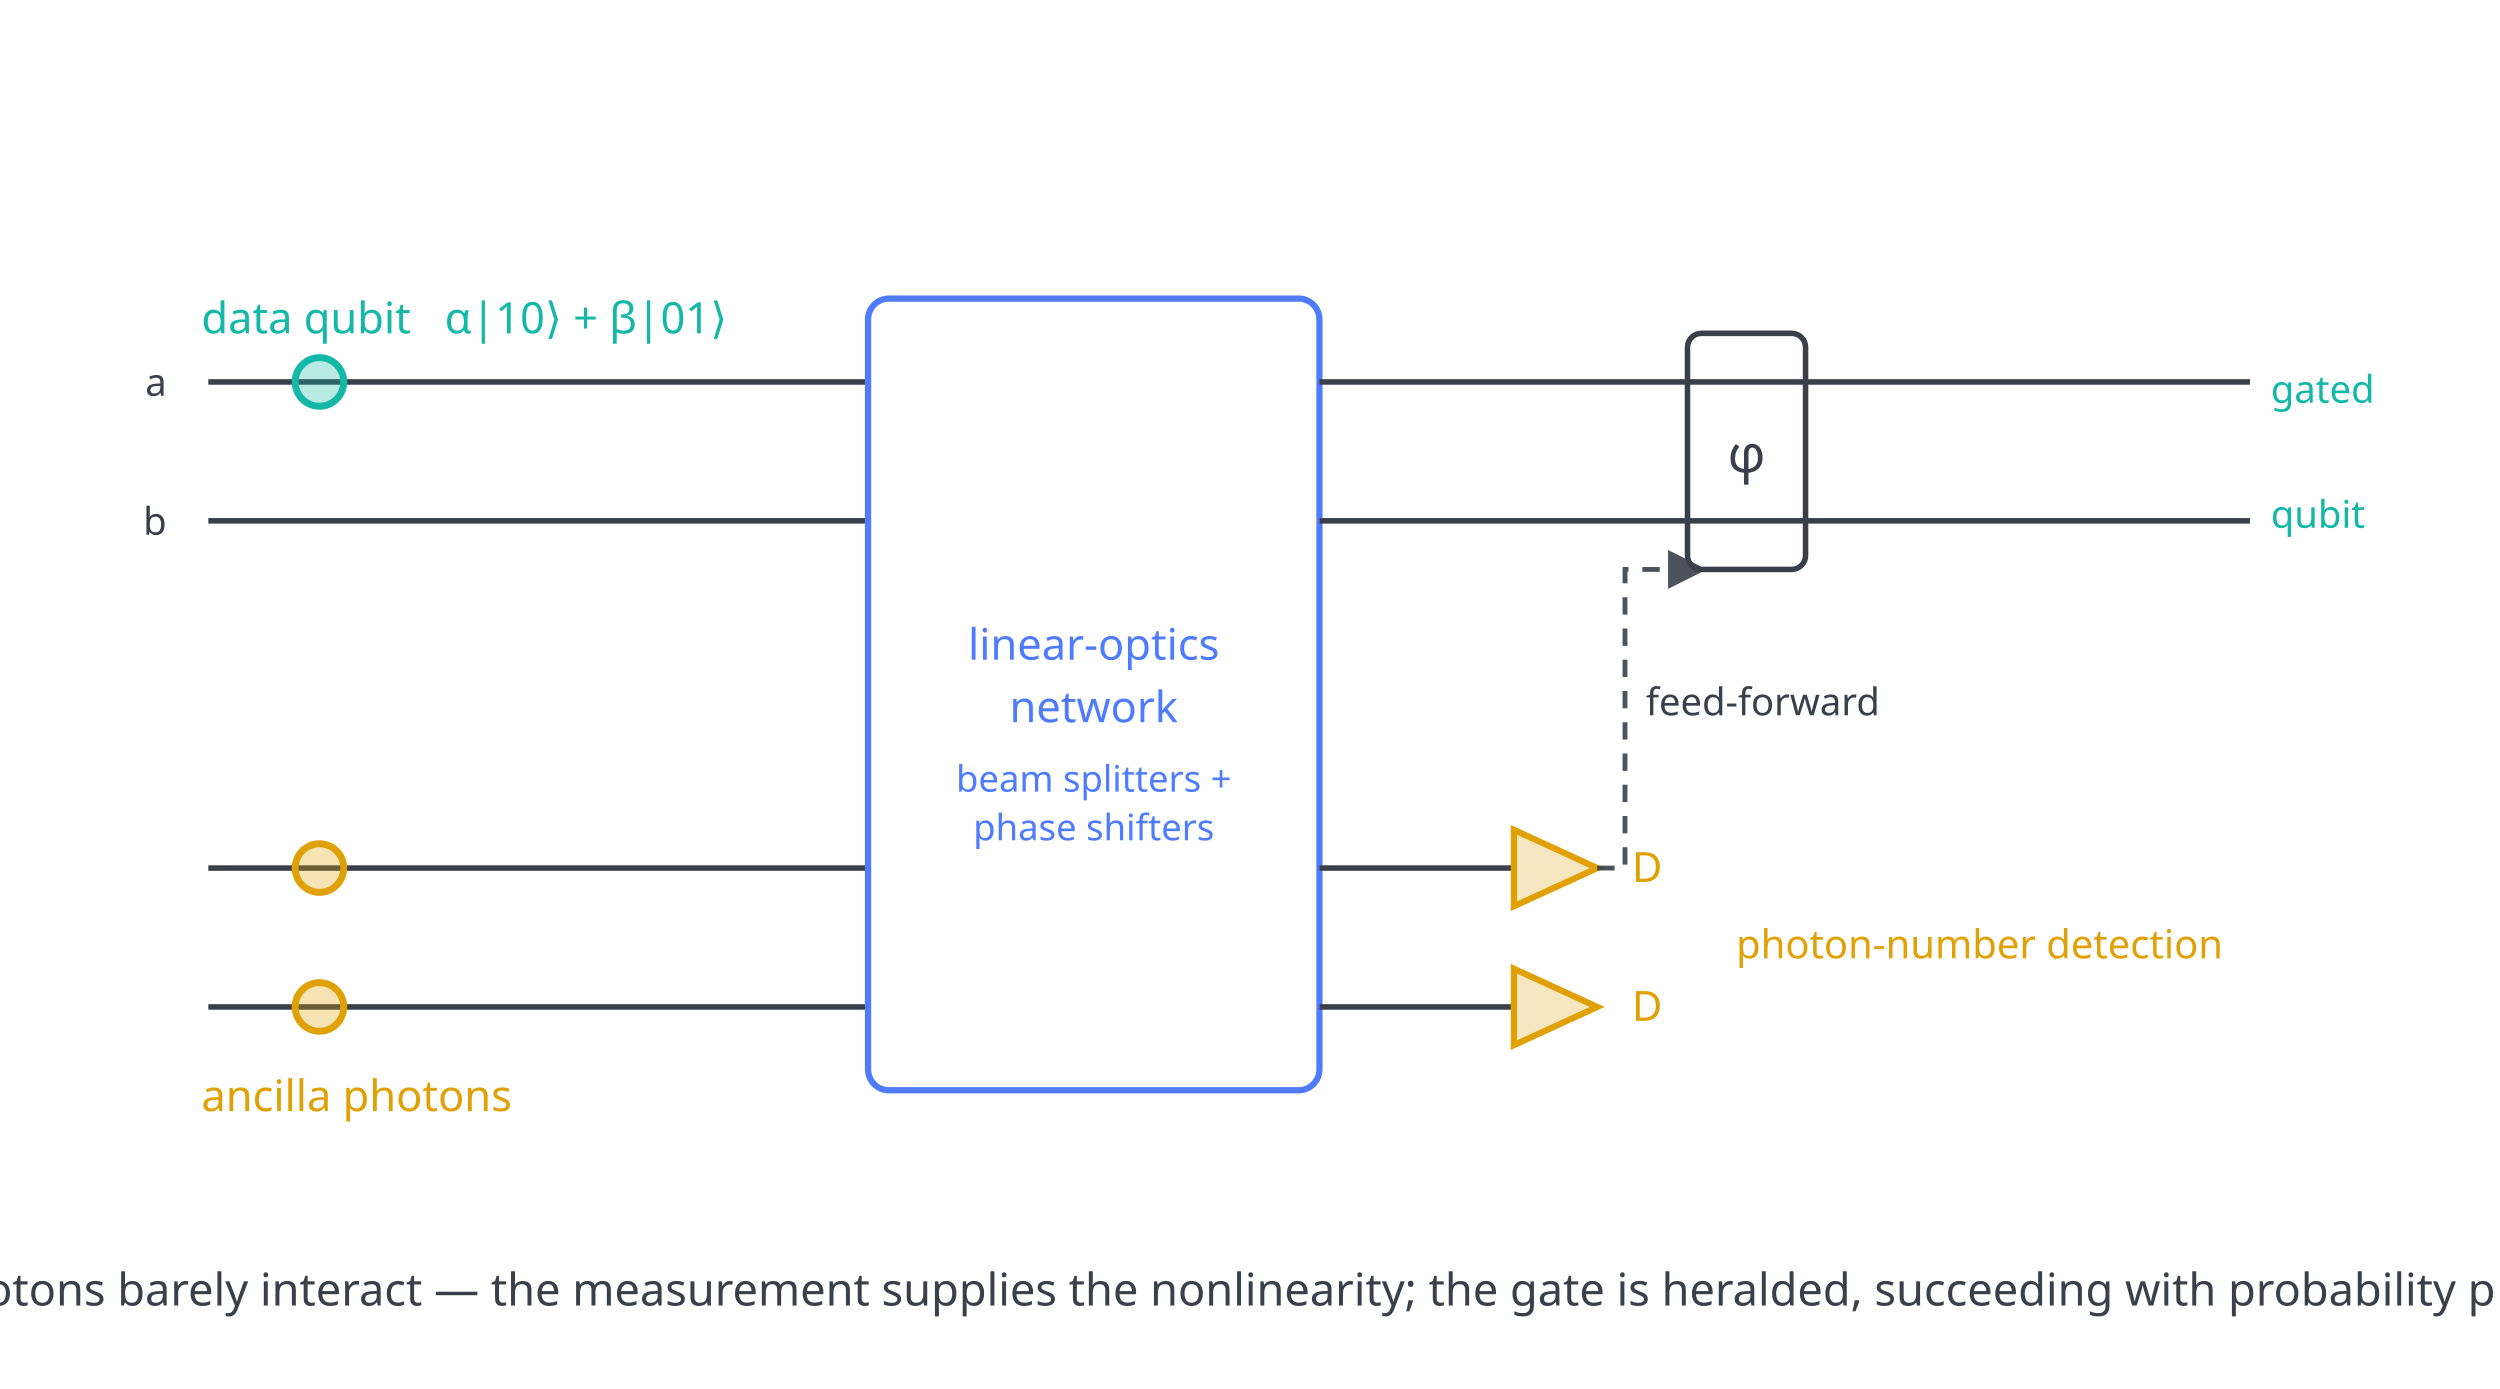
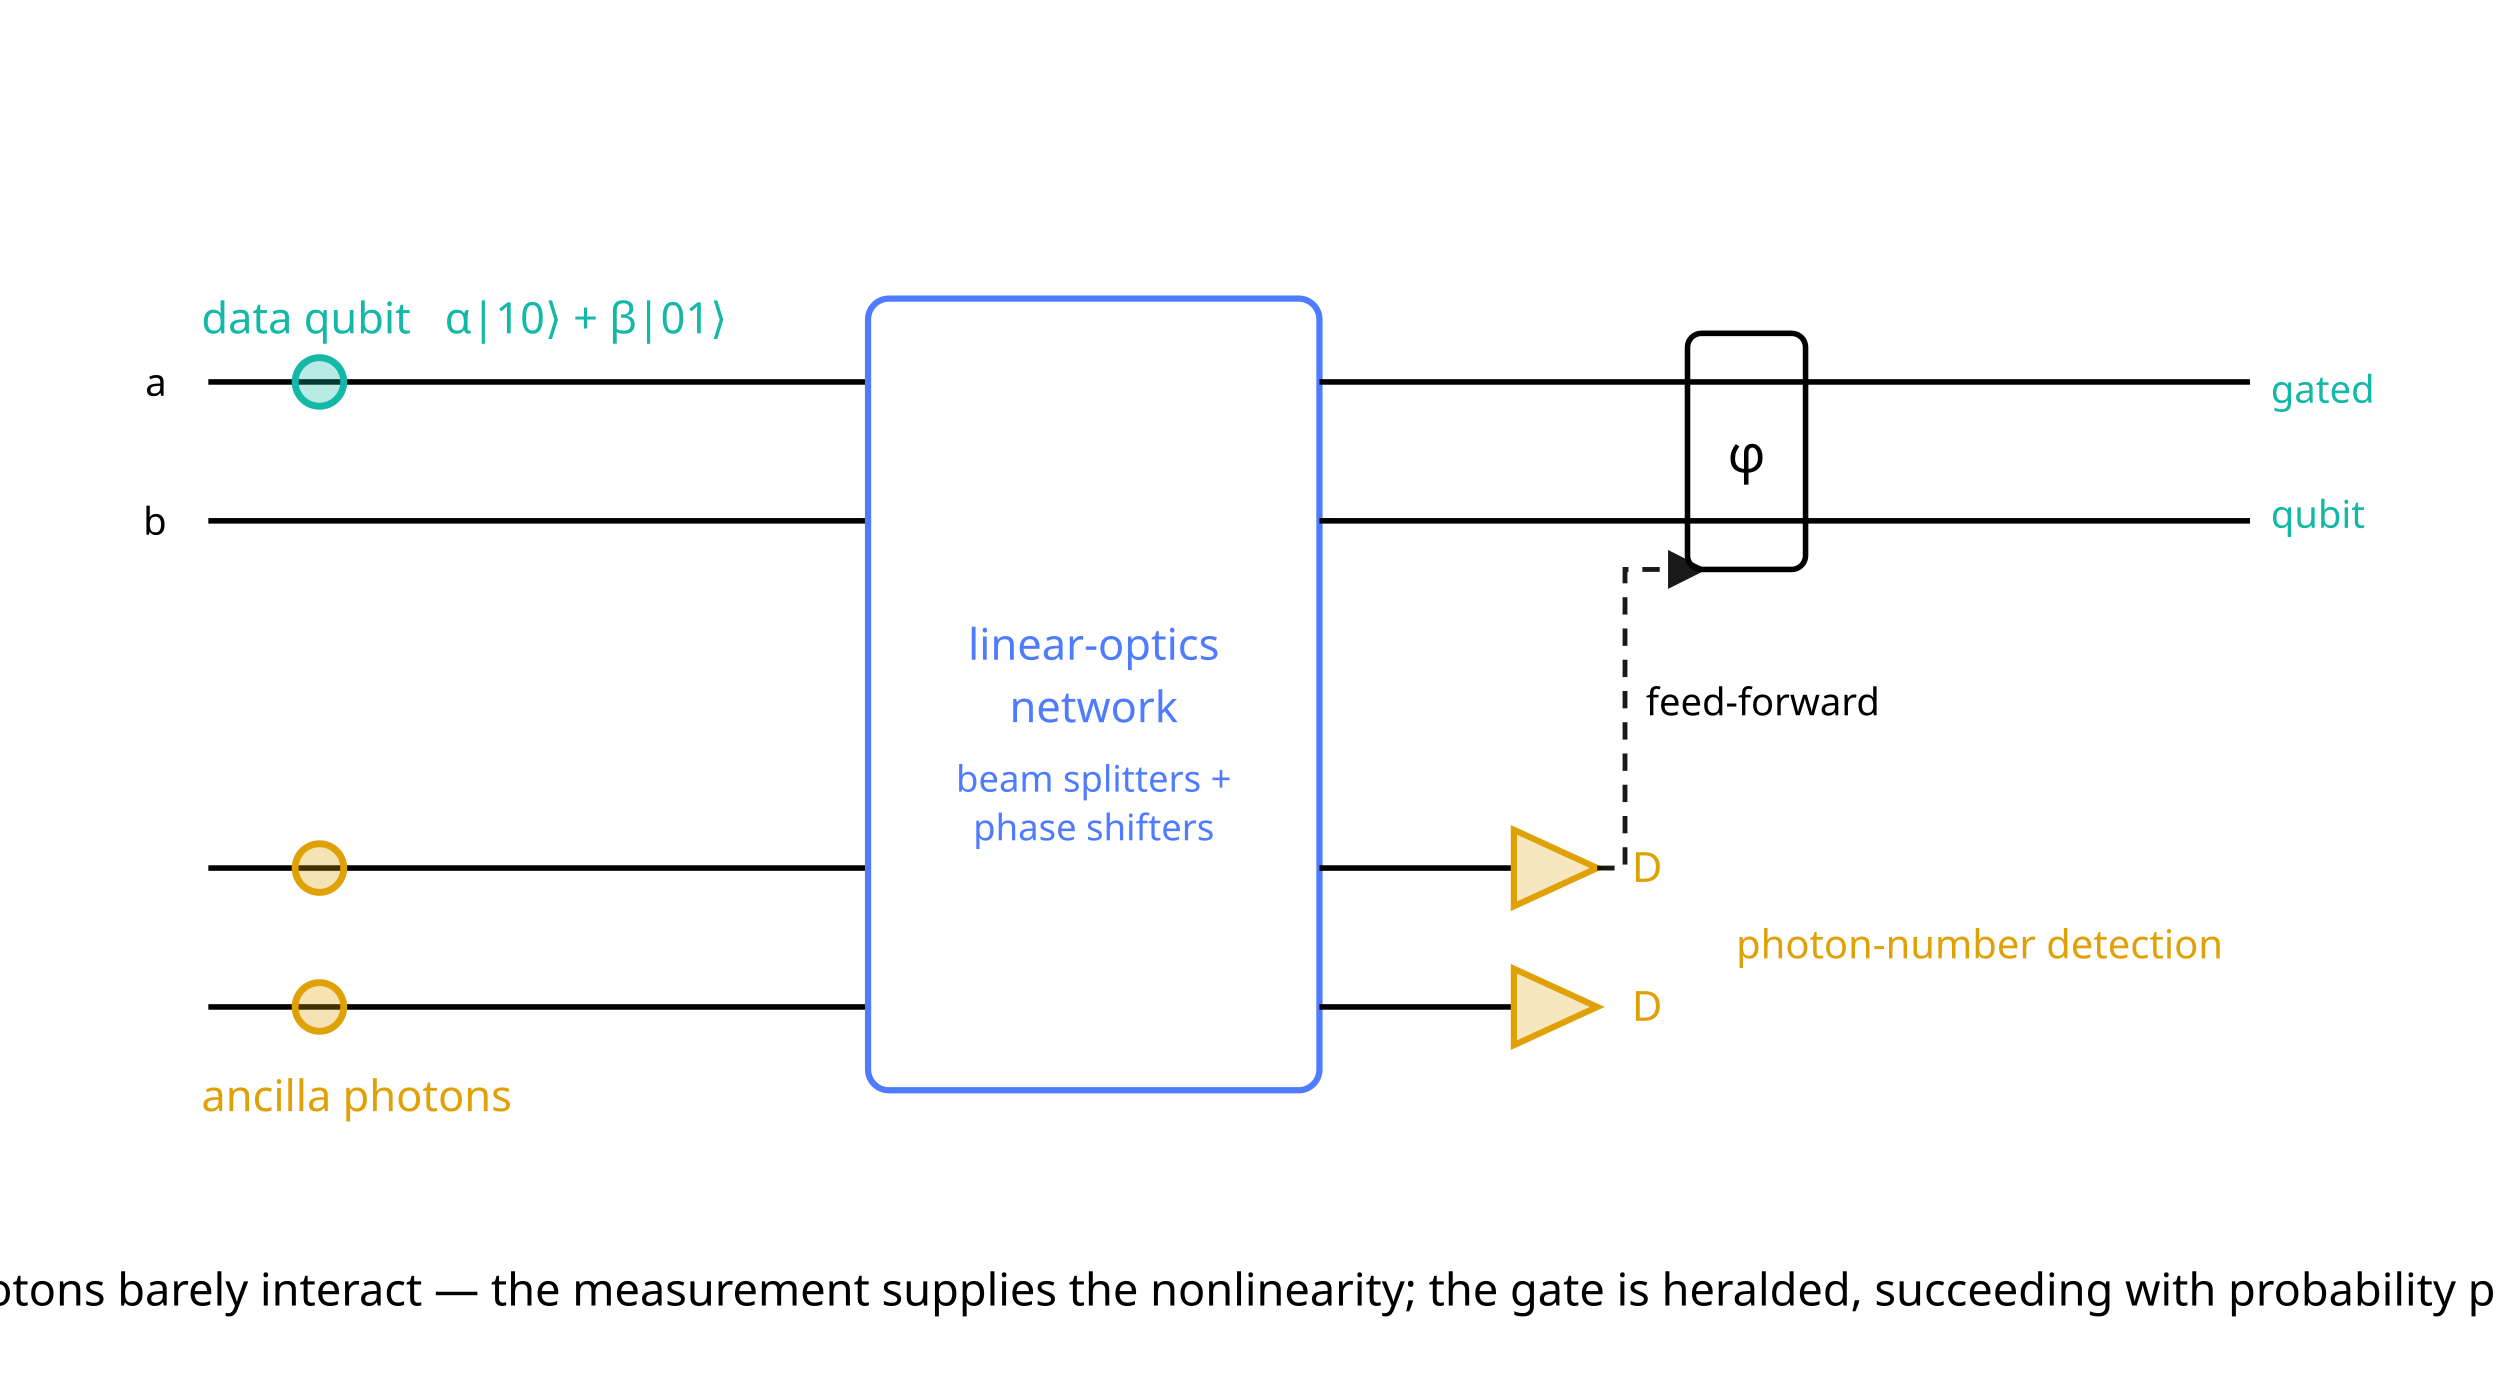
<svg xmlns="http://www.w3.org/2000/svg" viewBox="0 0 720 400" role="img" aria-label="A measurement-induced two-qubit gate on dual-rail photonic qubits. A data qubit on two rails and a pair of ancilla photons enter a linear-optics network of beam splitters and phase shifters. Two ancilla output modes go to photon-number detectors; their clicks feed forward classically to a phase-shift correction on the data output rails. The gate is heralded and succeeds only with probability less than one." style="width:100%; height:auto; font-family:sans-serif;">
  <defs>
    <marker id="p1a" markerWidth="8" markerHeight="8" refX="4" refY="4" orient="auto">
-       <path d="M0 0 L8 4 L0 8 Z" fill="#3b3f4a" />
+       <path d="M0 0 L8 4 L0 8 Z" fill="currentColor" />
    </marker>
  </defs>
-   <line x1="60" y1="110" x2="250" y2="110" stroke="#3b3f4a" stroke-width="1.6" />
-   <line x1="60" y1="150" x2="250" y2="150" stroke="#3b3f4a" stroke-width="1.6" />
+   <line x1="60" y1="110" x2="250" y2="110" stroke="currentColor" stroke-width="1.6" />
+   <line x1="60" y1="150" x2="250" y2="150" stroke="currentColor" stroke-width="1.6" />
  <circle cx="92" cy="110" r="7" fill="#14b8a6" fill-opacity="0.30" stroke="#14b8a6" stroke-width="2" />
  <text x="58" y="96" fill="#14b8a6" font-size="12.5">data qubit   α|10⟩ + β|01⟩</text>
-   <text x="48" y="114" fill="#3b3f4a" font-size="11" text-anchor="end">a</text>
-   <text x="48" y="154" fill="#3b3f4a" font-size="11" text-anchor="end">b</text>
-   <line x1="60" y1="250" x2="250" y2="250" stroke="#3b3f4a" stroke-width="1.6" />
-   <line x1="60" y1="290" x2="250" y2="290" stroke="#3b3f4a" stroke-width="1.6" />
+   <text x="48" y="114" fill="currentColor" font-size="11" text-anchor="end">a</text>
+   <text x="48" y="154" fill="currentColor" font-size="11" text-anchor="end">b</text>
+   <line x1="60" y1="250" x2="250" y2="250" stroke="currentColor" stroke-width="1.6" />
+   <line x1="60" y1="290" x2="250" y2="290" stroke="currentColor" stroke-width="1.6" />
  <circle cx="92" cy="250" r="7" fill="#e0a106" fill-opacity="0.30" stroke="#e0a106" stroke-width="2" />
  <circle cx="92" cy="290" r="7" fill="#e0a106" fill-opacity="0.30" stroke="#e0a106" stroke-width="2" />
  <text x="58" y="320" fill="#e0a106" font-size="12.5">ancilla photons</text>
  <rect x="250" y="86" width="130" height="228" rx="6" fill="none" stroke="#4f7cff" stroke-width="1.8" />
  <text x="315" y="190" fill="#4f7cff" font-size="12.5" text-anchor="middle">linear-optics</text>
  <text x="315" y="208" fill="#4f7cff" font-size="12.5" text-anchor="middle">network</text>
  <text x="315" y="228" fill="#4f7cff" font-size="10.5" text-anchor="middle">beam splitters +</text>
  <text x="315" y="242" fill="#4f7cff" font-size="10.5" text-anchor="middle">phase shifters</text>
-   <line x1="380" y1="110" x2="648" y2="110" stroke="#3b3f4a" stroke-width="1.6" />
-   <line x1="380" y1="150" x2="648" y2="150" stroke="#3b3f4a" stroke-width="1.6" />
-   <rect x="486" y="96" width="34" height="68" rx="4" fill="none" stroke="#3b3f4a" stroke-width="1.6" />
-   <text x="503" y="136" fill="#3b3f4a" font-size="15" text-anchor="middle">φ</text>
-   <line x1="380" y1="250" x2="436" y2="250" stroke="#3b3f4a" stroke-width="1.6" />
-   <line x1="380" y1="290" x2="436" y2="290" stroke="#3b3f4a" stroke-width="1.6" />
+   <line x1="380" y1="110" x2="648" y2="110" stroke="currentColor" stroke-width="1.6" />
+   <line x1="380" y1="150" x2="648" y2="150" stroke="currentColor" stroke-width="1.6" />
+   <rect x="486" y="96" width="34" height="68" rx="4" fill="none" stroke="currentColor" stroke-width="1.6" />
+   <text x="503" y="136" fill="currentColor" font-size="15" text-anchor="middle">φ</text>
+   <line x1="380" y1="250" x2="436" y2="250" stroke="currentColor" stroke-width="1.6" />
+   <line x1="380" y1="290" x2="436" y2="290" stroke="currentColor" stroke-width="1.6" />
  <path d="M436 239 L436 261 L460 250 Z" fill="#e0a106" fill-opacity="0.25" stroke="#e0a106" stroke-width="1.8" />
  <path d="M436 279 L436 301 L460 290 Z" fill="#e0a106" fill-opacity="0.25" stroke="#e0a106" stroke-width="1.8" />
  <text x="470" y="254" fill="#e0a106" font-size="12">D</text>
  <text x="470" y="294" fill="#e0a106" font-size="12">D</text>
  <text x="500" y="276" fill="#e0a106" font-size="11.5">photon-number detection</text>
-   <polyline points="460,250 468,250 468,164 486,164" fill="none" stroke="#3b3f4a" stroke-width="1.4" stroke-dasharray="5 4" marker-end="url(#p1a)" opacity="0.9" />
-   <text x="474" y="206" fill="#3b3f4a" font-size="11" text-anchor="start">feed-forward</text>
+   <polyline points="460,250 468,250 468,164 486,164" fill="none" stroke="currentColor" stroke-width="1.4" stroke-dasharray="5 4" marker-end="url(#p1a)" opacity="0.9" />
+   <text x="474" y="206" fill="currentColor" font-size="11" text-anchor="start">feed-forward</text>
  <text x="654" y="116" fill="#14b8a6" font-size="11" text-anchor="start">gated</text>
  <text x="654" y="152" fill="#14b8a6" font-size="11" text-anchor="start">qubit</text>
-   <text x="360" y="376" fill="#3b3f4a" font-size="13" text-anchor="middle">photons barely interact — the measurement supplies the nonlinearity; the gate is heralded, succeeding with probability p &lt; 1</text>
+   <text x="360" y="376" fill="currentColor" font-size="13" text-anchor="middle">photons barely interact — the measurement supplies the nonlinearity; the gate is heralded, succeeding with probability p &lt; 1</text>
</svg>
